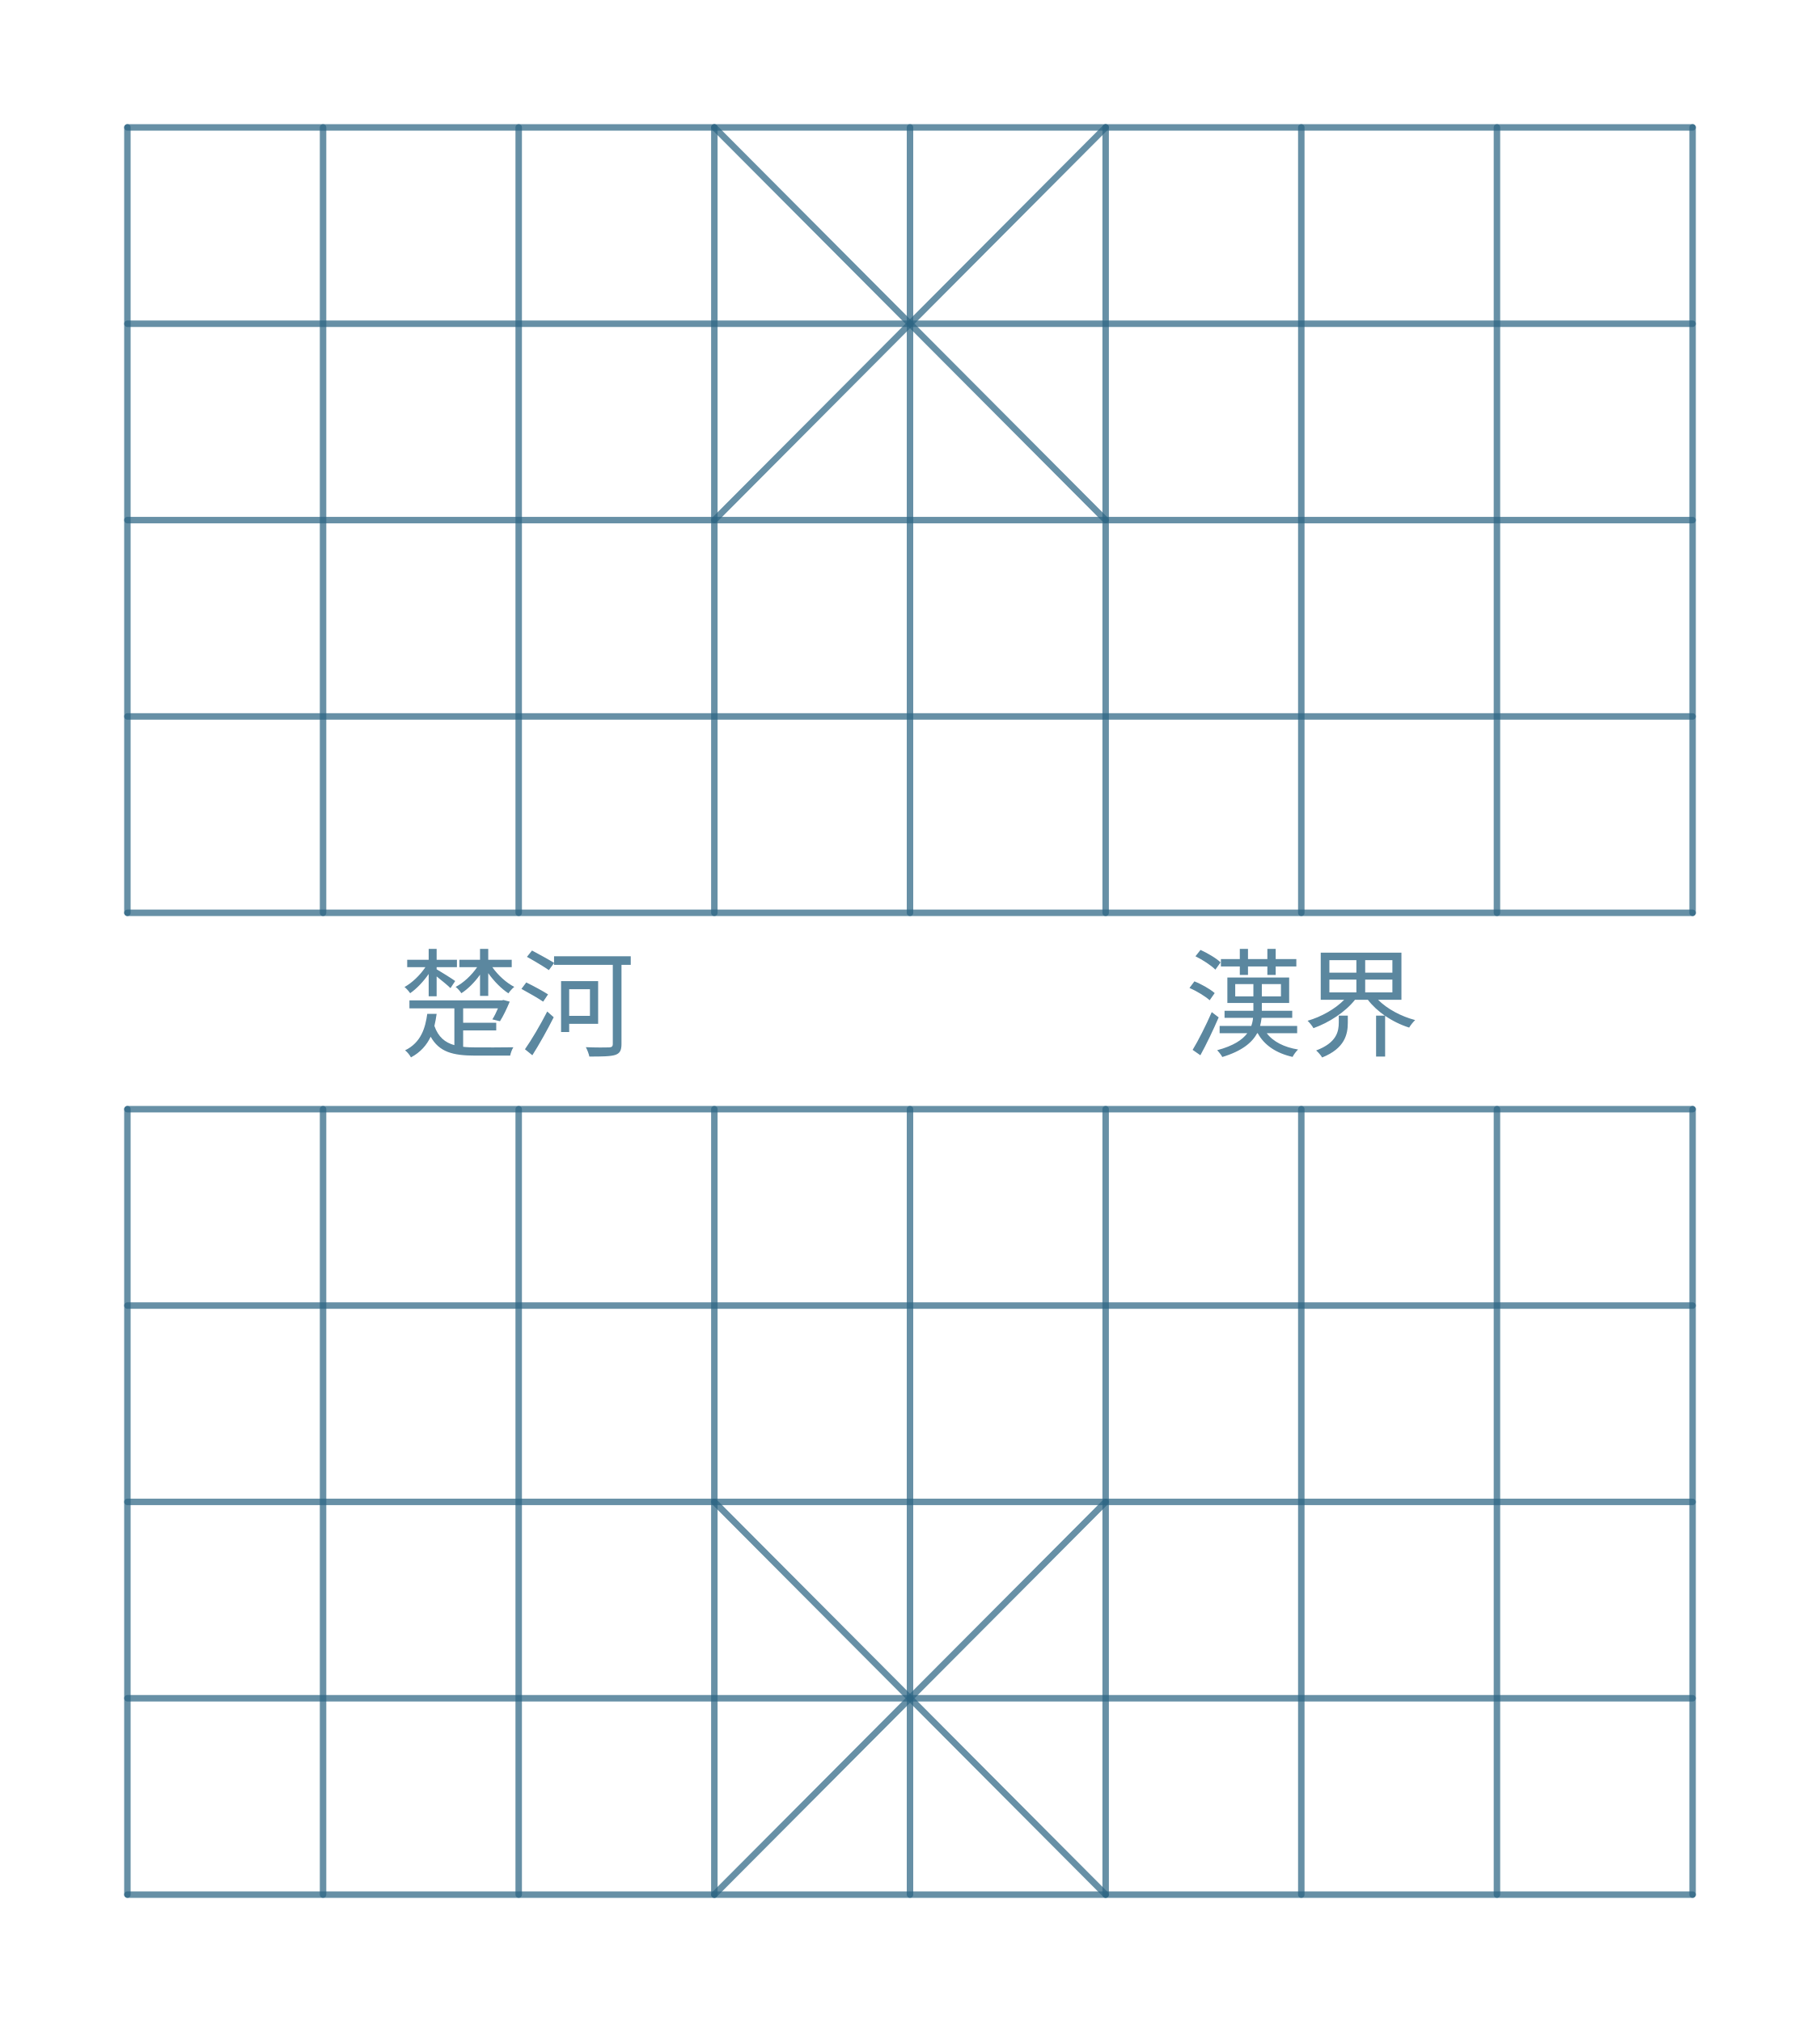
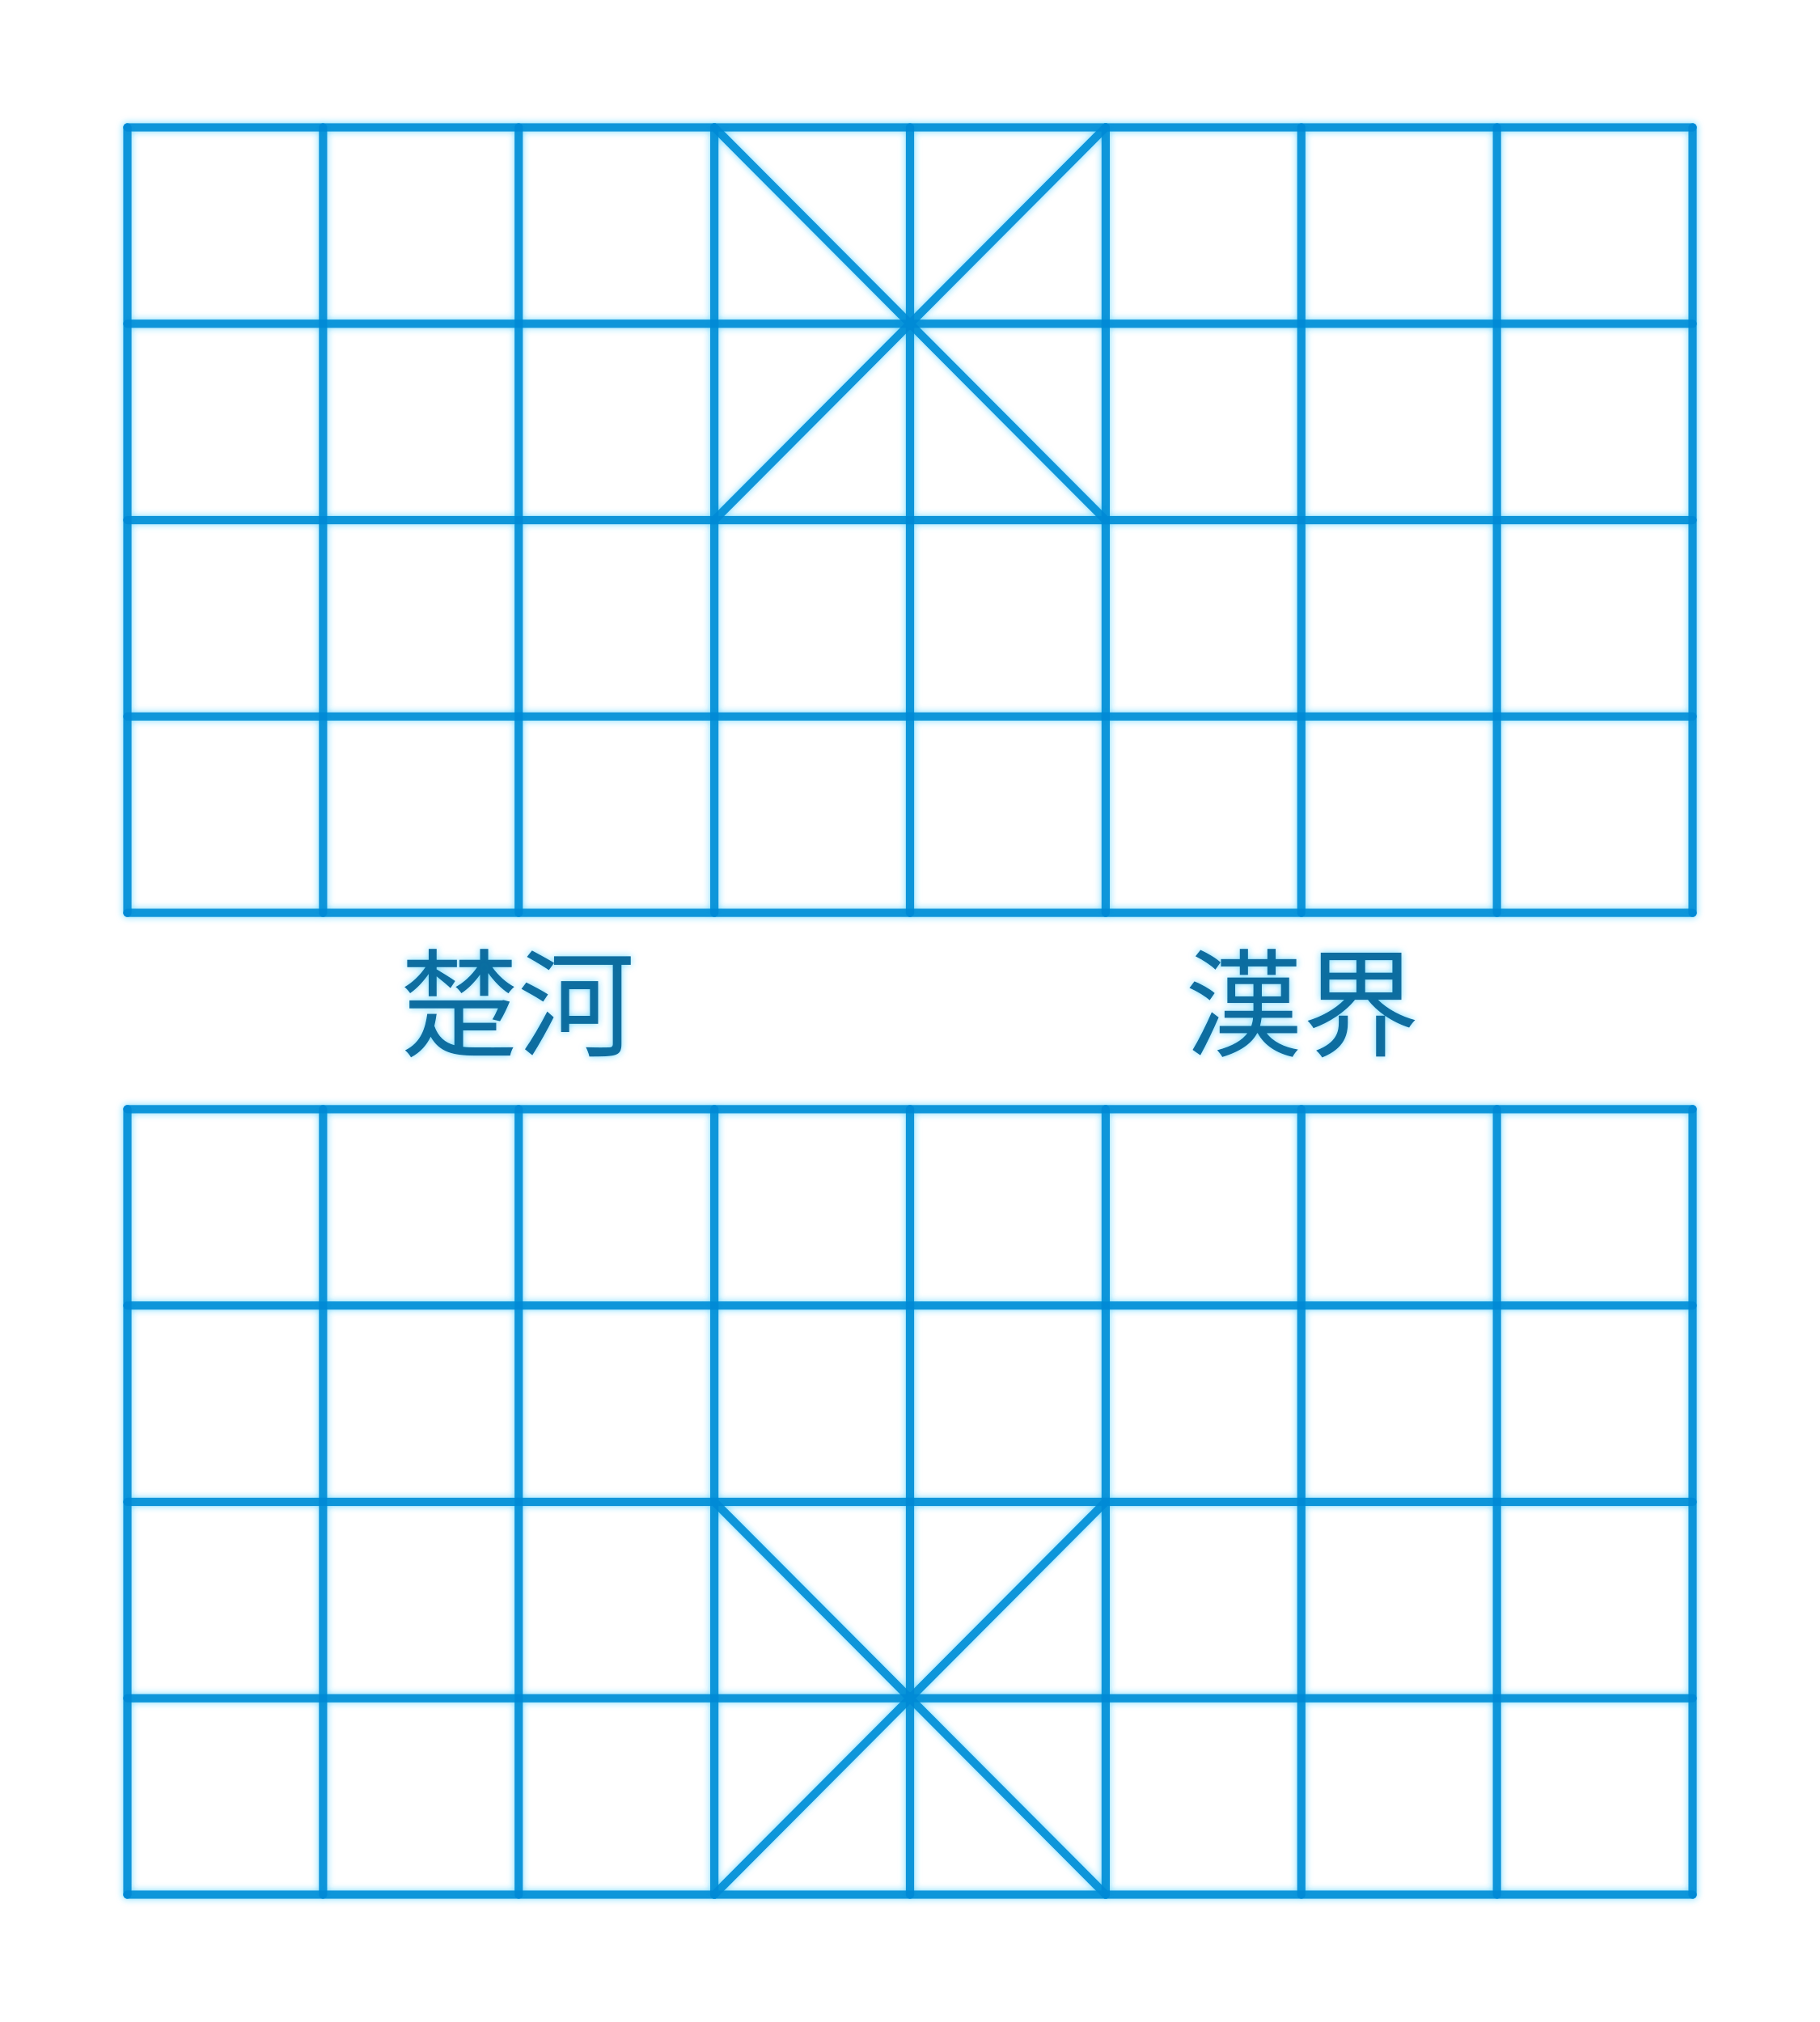
<svg xmlns="http://www.w3.org/2000/svg" viewBox="0 0 900 1000" fill="none">
+   <defs>
+     <filter id="lineGlow" x="-8%" y="-8%" width="116%" height="116%">
+       <feGaussianBlur stdDeviation="1.8" result="blur" />
+       <feColorMatrix in="blur" type="matrix" values="0 0 0 0 0.02 0 0 0 0 0.56 0 0 0 0 1 0 0 0 0.7 0" />
+       <feMerge>
+         <feMergeNode />
+         <feMergeNode in="SourceGraphic" />
+       </feMerge>
+     </filter>
+   </defs>
  <rect width="900" height="1000" fill="transparent" />
-   <g stroke="#2d6684" stroke-opacity="0.72" stroke-width="3.2" stroke-linecap="round">
+   <g stroke="#038bd6" stroke-opacity="0.9" stroke-width="4.1" stroke-linecap="round" filter="url(#lineGlow)">
    <line x1="63" y1="63" x2="63" y2="451.444" />
    <line x1="63" y1="548.556" x2="63" y2="937" />
    <line x1="159.75" y1="63" x2="159.75" y2="451.444" />
    <line x1="159.75" y1="548.556" x2="159.75" y2="937" />
    <line x1="256.5" y1="63" x2="256.5" y2="451.444" />
    <line x1="256.5" y1="548.556" x2="256.5" y2="937" />
    <line x1="353.25" y1="63" x2="353.25" y2="451.444" />
    <line x1="353.25" y1="548.556" x2="353.25" y2="937" />
    <line x1="450" y1="63" x2="450" y2="451.444" />
    <line x1="450" y1="548.556" x2="450" y2="937" />
    <line x1="546.75" y1="63" x2="546.75" y2="451.444" />
    <line x1="546.75" y1="548.556" x2="546.75" y2="937" />
    <line x1="643.5" y1="63" x2="643.5" y2="451.444" />
    <line x1="643.5" y1="548.556" x2="643.5" y2="937" />
    <line x1="740.25" y1="63" x2="740.25" y2="451.444" />
    <line x1="740.25" y1="548.556" x2="740.25" y2="937" />
    <line x1="837" y1="63" x2="837" y2="451.444" />
    <line x1="837" y1="548.556" x2="837" y2="937" />
    <line x1="63" y1="63" x2="837" y2="63" />
    <line x1="63" y1="160.111" x2="837" y2="160.111" />
    <line x1="63" y1="257.222" x2="837" y2="257.222" />
    <line x1="63" y1="354.333" x2="837" y2="354.333" />
    <line x1="63" y1="451.444" x2="837" y2="451.444" />
    <line x1="63" y1="548.556" x2="837" y2="548.556" />
    <line x1="63" y1="645.667" x2="837" y2="645.667" />
    <line x1="63" y1="742.778" x2="837" y2="742.778" />
    <line x1="63" y1="839.889" x2="837" y2="839.889" />
    <line x1="63" y1="937" x2="837" y2="937" />
    <line x1="353.25" y1="63" x2="546.75" y2="257.222" />
    <line x1="546.75" y1="63" x2="353.25" y2="257.222" />
    <line x1="353.25" y1="742.778" x2="546.75" y2="937" />
    <line x1="546.75" y1="742.778" x2="353.25" y2="937" />
  </g>
-   <g fill="#2d6684" fill-opacity="0.78" font-family="KaiTi, STKaiti, SimSun, serif" font-size="58" text-anchor="middle">
+   <g fill="#045d94" fill-opacity="0.9" font-family="KaiTi, STKaiti, SimSun, serif" font-size="58" text-anchor="middle" filter="url(#lineGlow)">
    <text x="256" y="518">楚河</text>
    <text x="644" y="518">漢界</text>
  </g>
</svg>
